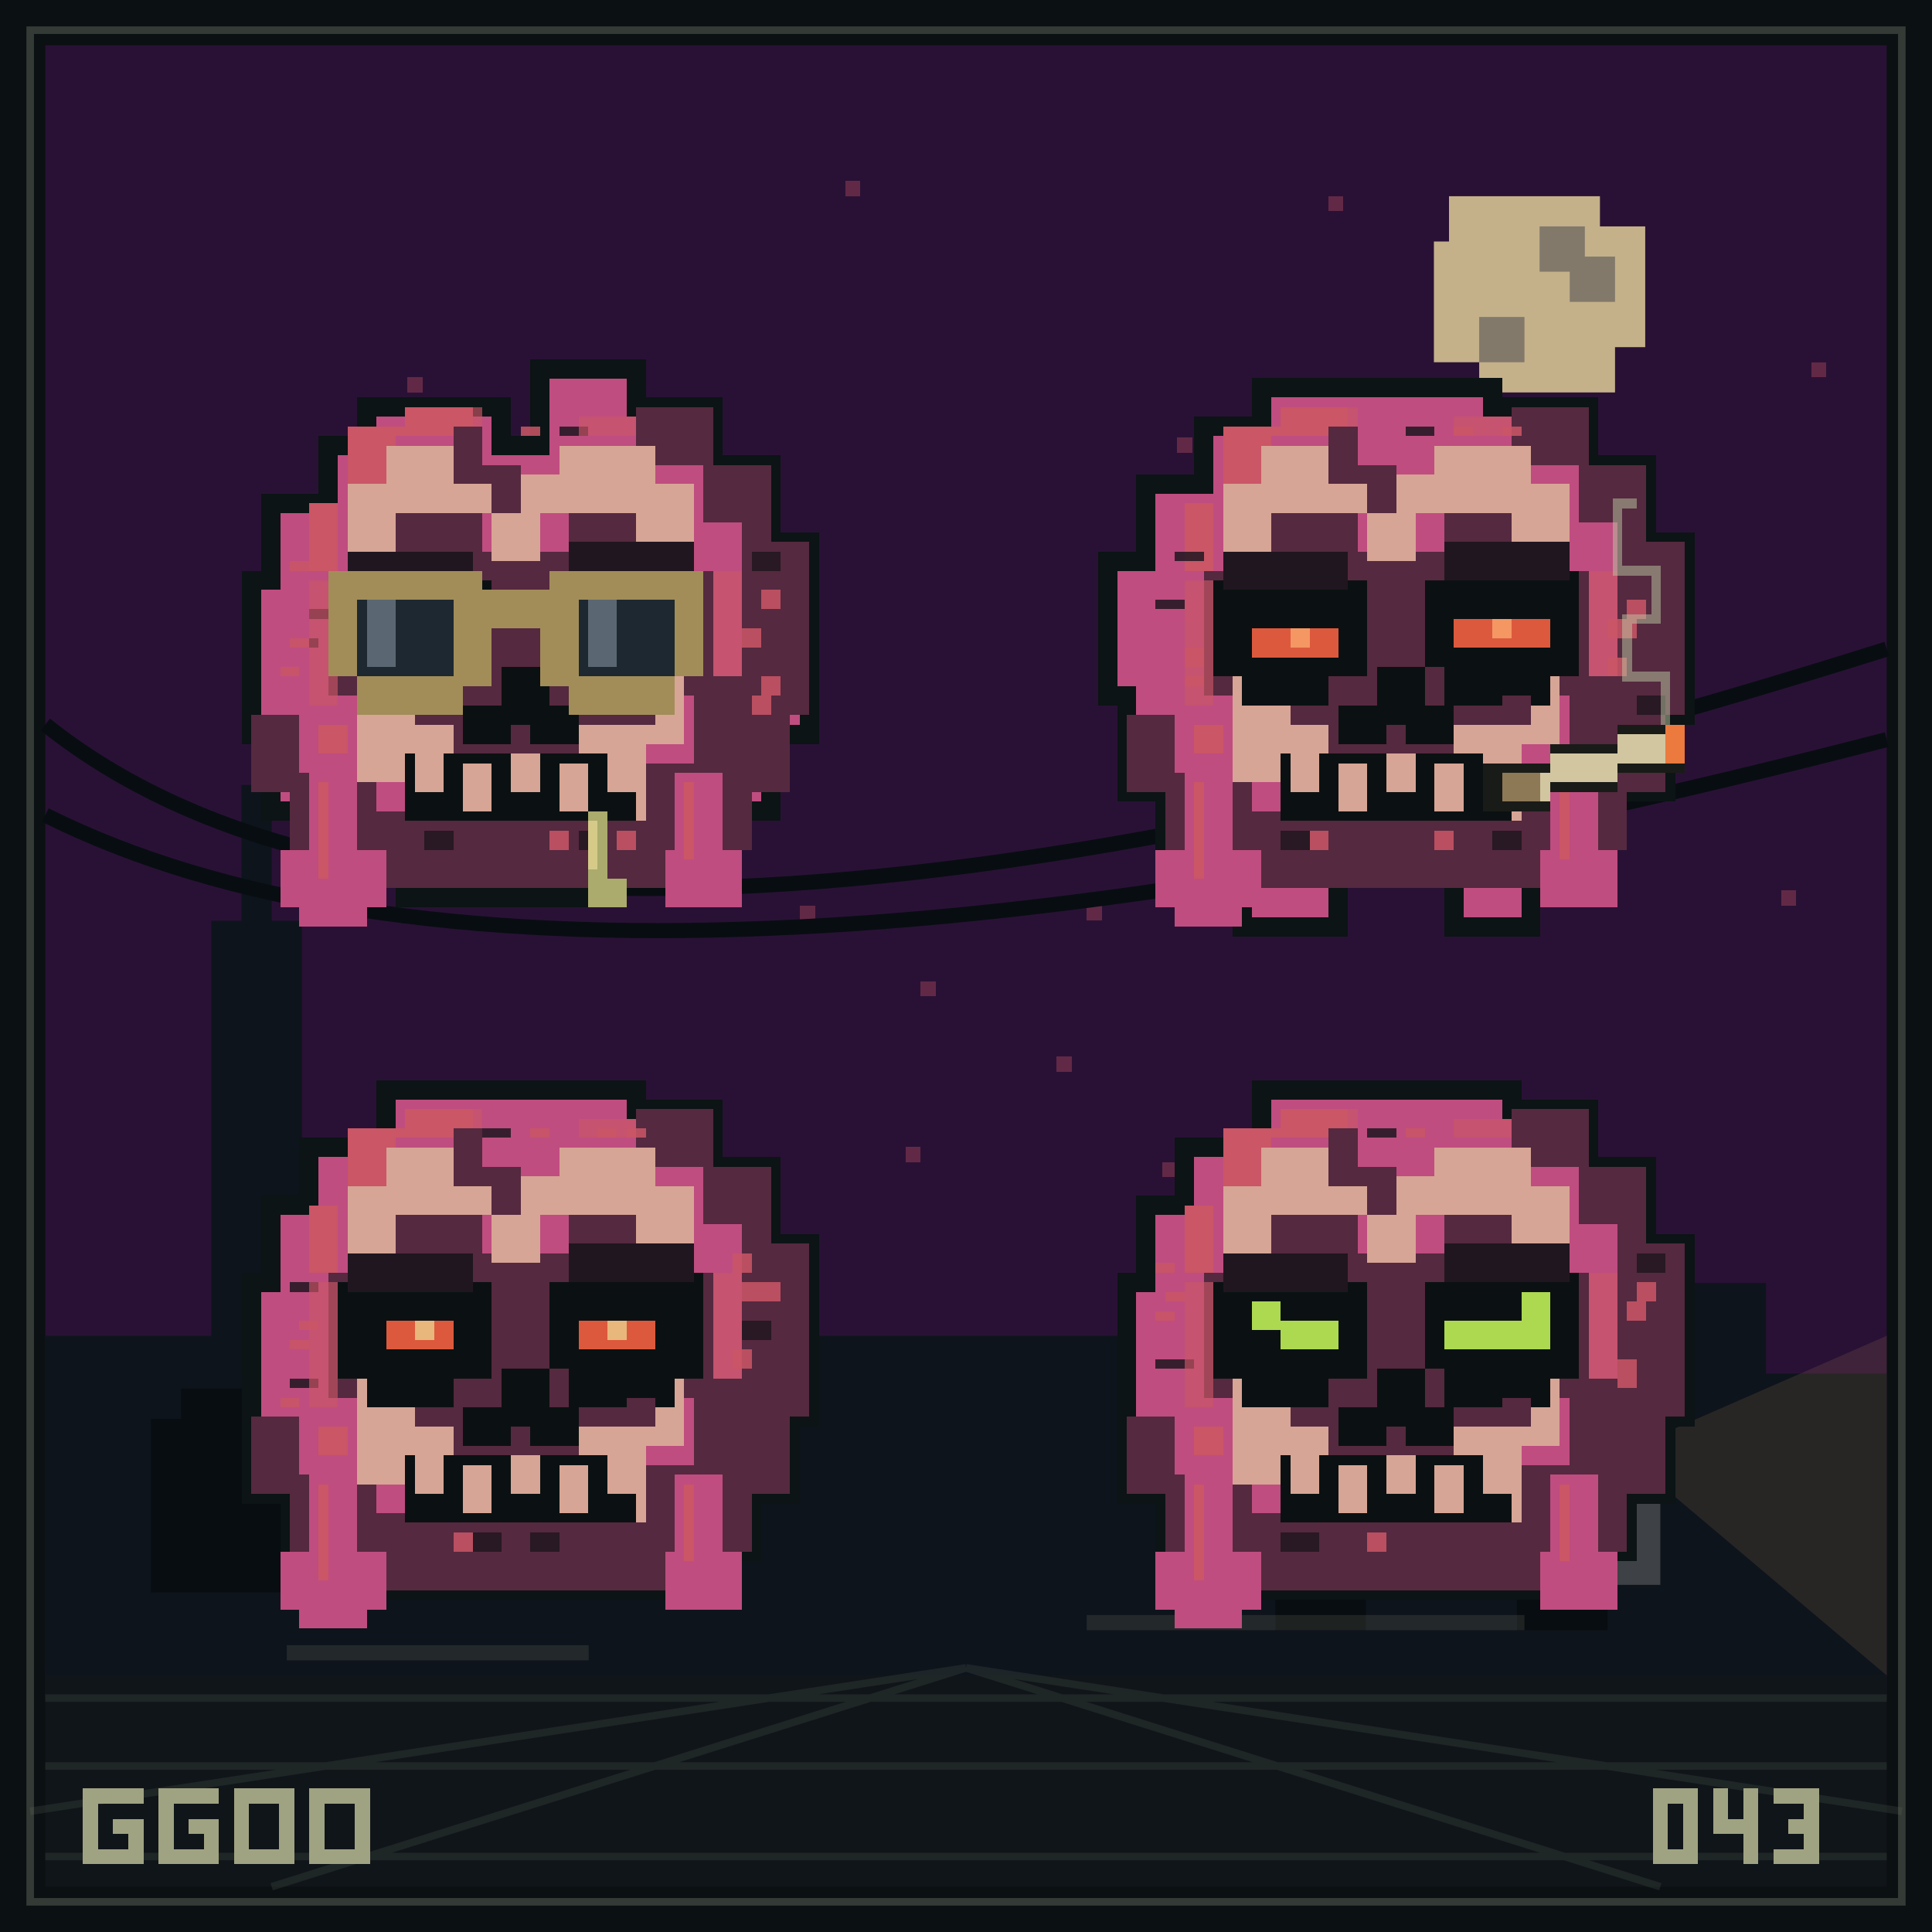
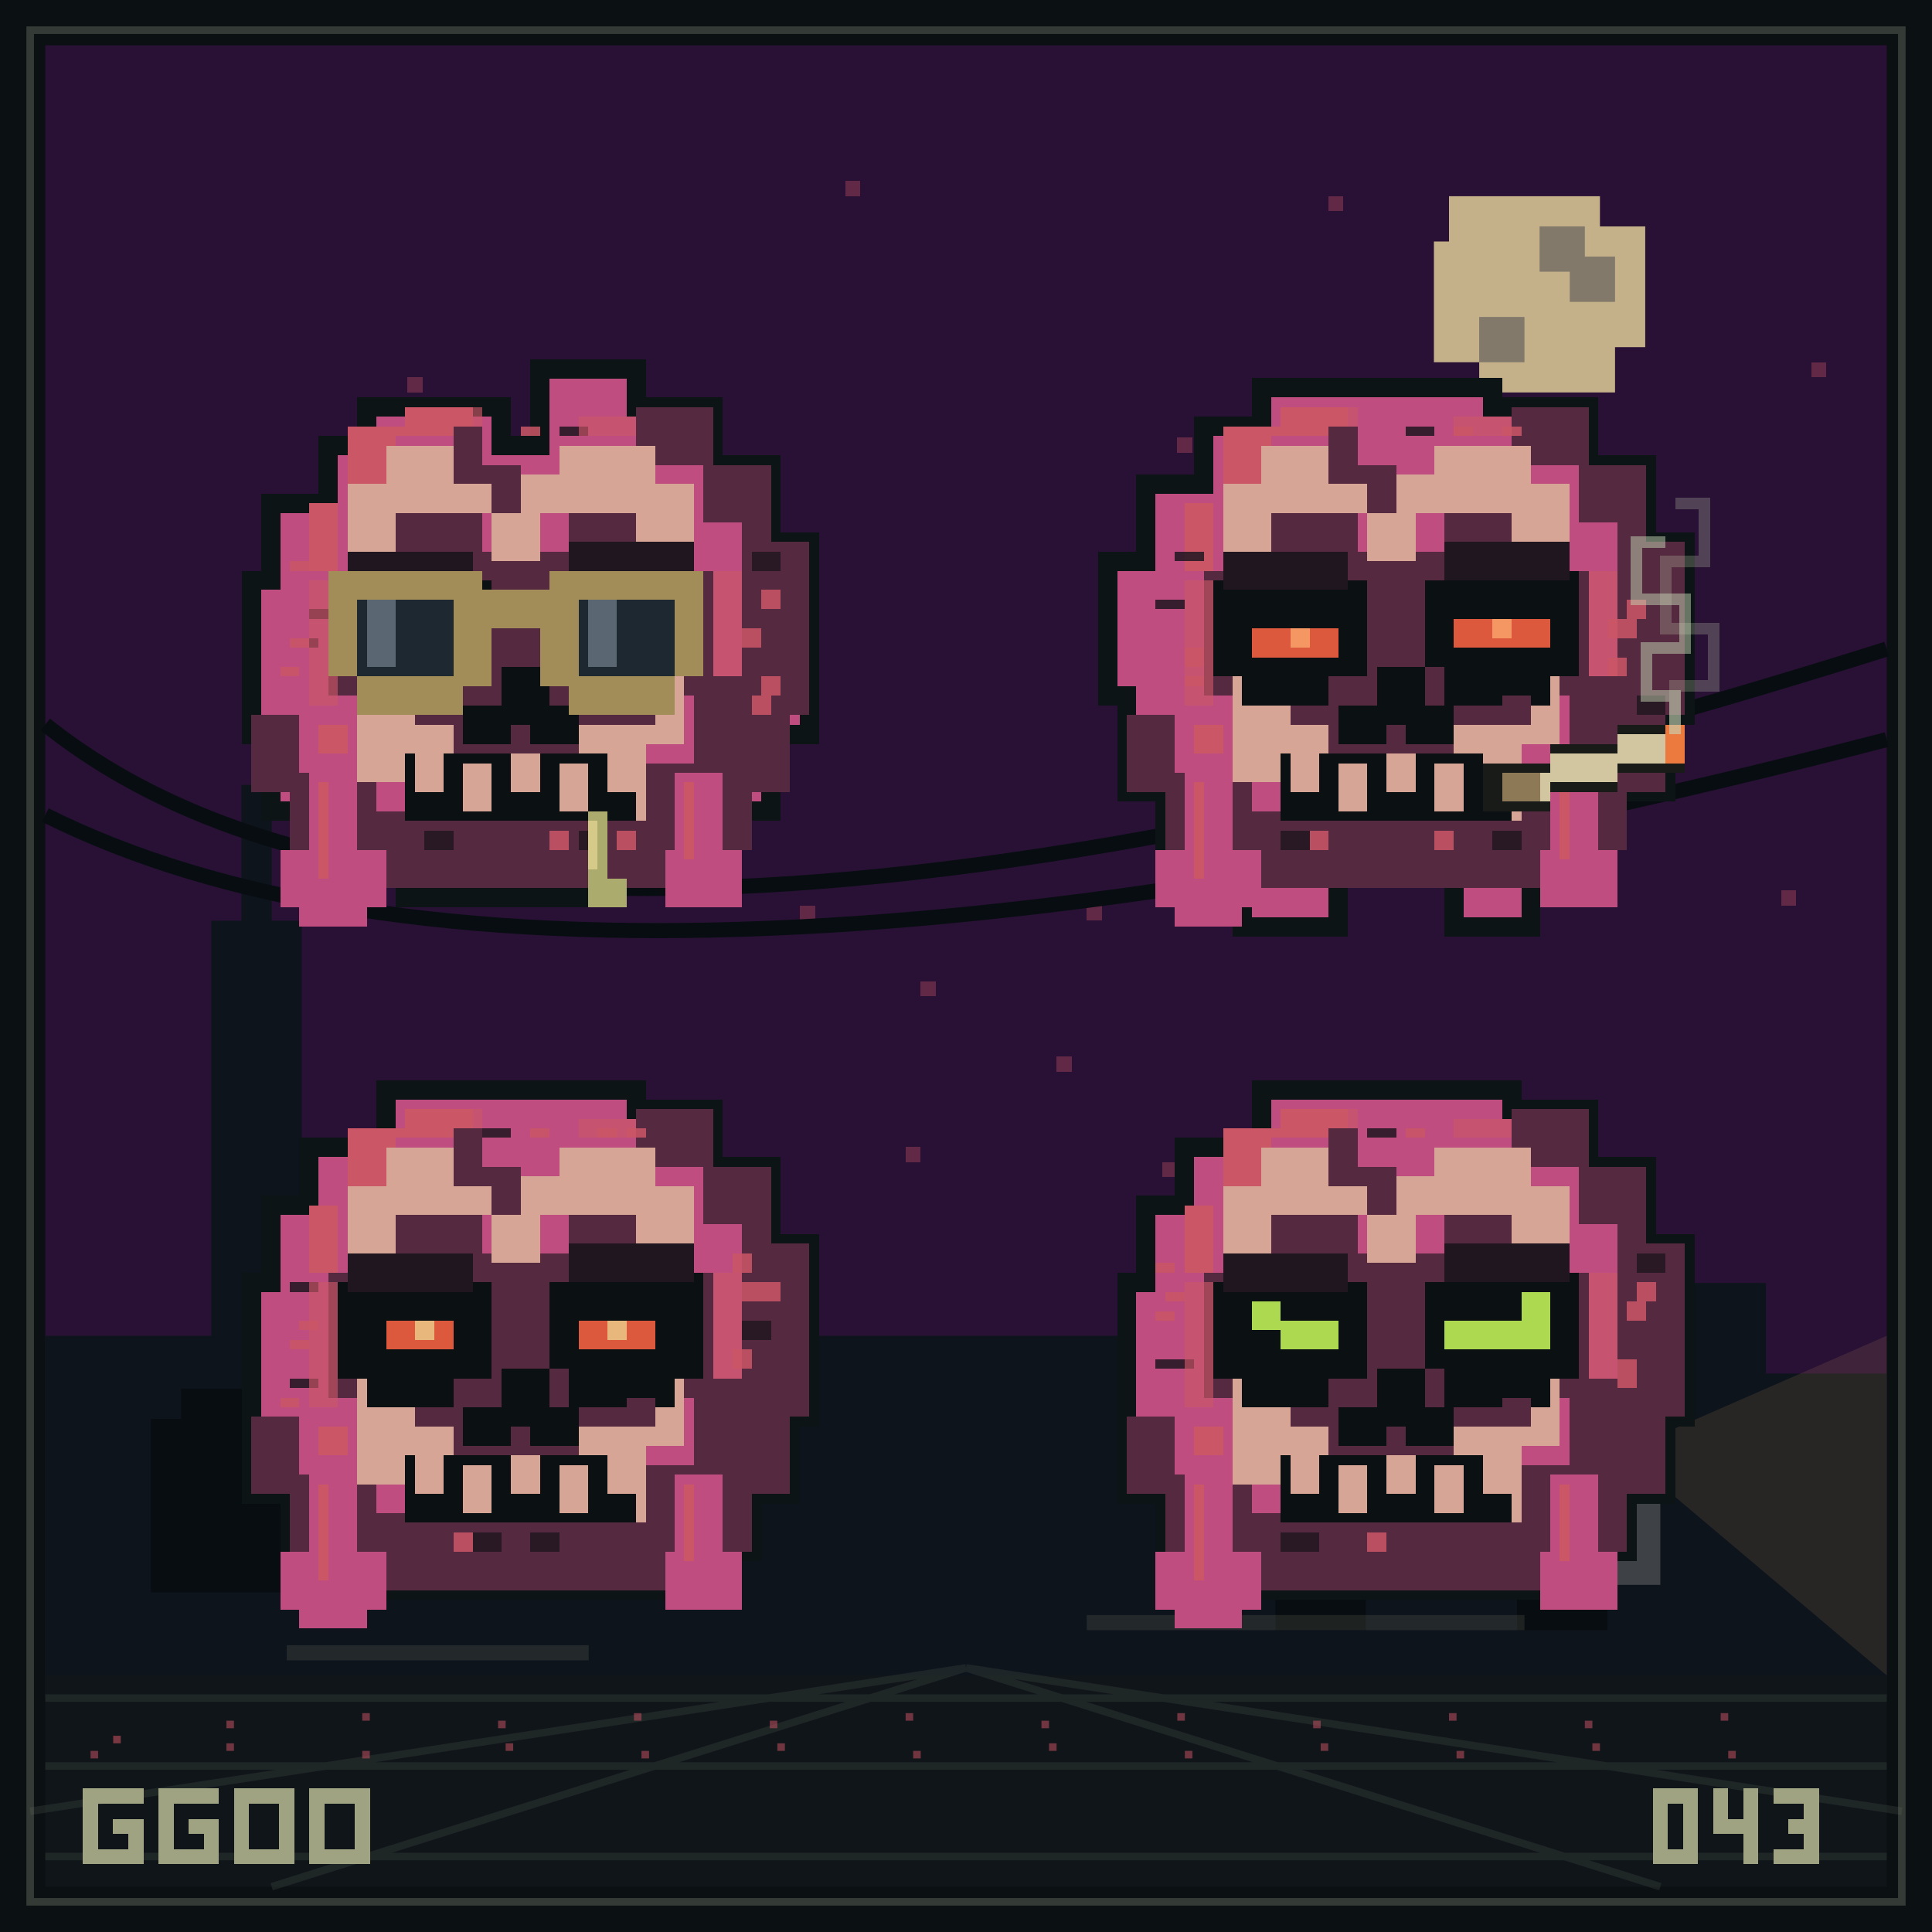
- <svg xmlns="http://www.w3.org/2000/svg" width="512" height="512" viewBox="0 0 512 512" role="img">
+ <svg xmlns="http://www.w3.org/2000/svg" width="512" height="512" viewBox="0 0 512 512" role="img" data-mint-block="52753214">
  <rect width="512" height="512" fill="#0b1012" />
  <rect x="12" y="12" width="488" height="438" fill="#291135" />
  <g shape-rendering="crispEdges" opacity=".35">
    <rect x="212" y="240" width="4" height="4" fill="#ca5666" />
    <rect x="288" y="240" width="4" height="4" fill="#ca5666" />
    <rect x="472" y="236" width="4" height="4" fill="#ca5666" />
    <rect x="280" y="280" width="4" height="4" fill="#ca5666" />
    <rect x="352" y="52" width="4" height="4" fill="#ca5666" />
    <rect x="312" y="116" width="4" height="4" fill="#ca5666" />
    <rect x="308" y="308" width="4" height="4" fill="#ca5666" />
    <rect x="240" y="304" width="4" height="4" fill="#ca5666" />
    <rect x="172" y="312" width="4" height="4" fill="#ca5666" />
    <rect x="336" y="112" width="4" height="4" fill="#ca5666" />
    <rect x="244" y="260" width="4" height="4" fill="#ca5666" />
    <rect x="108" y="100" width="4" height="4" fill="#ca5666" />
    <rect x="140" y="168" width="4" height="4" fill="#ca5666" />
    <rect x="108" y="168" width="4" height="4" fill="#ca5666" />
    <rect x="480" y="96" width="4" height="4" fill="#ca5666" />
    <rect x="224" y="48" width="4" height="4" fill="#ca5666" />
    <animate attributeName="opacity" values=".25;.5;.25" dur="6s" repeatCount="indefinite" />
  </g>
  <path fill="#c4b18a" d="M384 52h40v8h12v32h-8v12h-36v-8h-12V64h4z" />
  <path fill="#82796b" d="M408 60h12v8h8v12h-12v-8h-8zm-16 24h12v12h-12z" />
  <path fill="#0e141c" d="M12 354h44V244h8v-36h8v36h8v110h284v-26h72v12h32v24h32v86H12z" />
  <path stroke="#080d12" fill="none" stroke-width="4" d="M12 192q120 96 488-20M12 216q140 70 488-20" />
  <path fill="#3e4246" d="M328 376v-32h84l28 24v52H324v-44zm12-20v20h28v-20zm40 0v20h28v-20z" fill-rule="evenodd" />
  <path fill="#c3a76a" d="M428 382h8v8h-8z" />
  <path fill="#b79055" opacity=".15" d="M436 382l64-28v90l-64-54z" />
  <path fill="#070d10" d="M338 412h24v20h-24zm64 0h24v20h-24zM40 422v-46h8v-8h28v8h8v46z" />
  <path fill="#101519" d="M12 444h488v56H12z" />
  <path stroke="#647264" stroke-width="2" opacity=".18" d="M12 450h488M12 468h488M12 492h488M256 442L72 500m184-58 184 58M256 442L8 480m248-38 248 38" />
  <path fill="#777c69" opacity=".2" d="M76 436h80v4H76zm212-8h116v4H288z" />
+   <g opacity=".55">
+     <rect x="30" y="460" width="2" height="2" fill="#ce5363" />
+     <rect x="60" y="456" width="2" height="2" fill="#c45263" />
+     <rect x="96" y="454" width="2" height="2" fill="#c05060" />
+     <rect x="132" y="456" width="2" height="2" fill="#c05060" />
+     <rect x="168" y="454" width="2" height="2" fill="#c05060" />
+     <rect x="204" y="456" width="2" height="2" fill="#c05060" />
+     <rect x="240" y="454" width="2" height="2" fill="#c05060" />
+     <rect x="276" y="456" width="2" height="2" fill="#c05060" />
+     <rect x="312" y="454" width="2" height="2" fill="#c05060" />
+     <rect x="348" y="456" width="2" height="2" fill="#c05060" />
+     <rect x="384" y="454" width="2" height="2" fill="#c05060" />
+     <rect x="420" y="456" width="2" height="2" fill="#c05060" />
+     <rect x="456" y="454" width="2" height="2" fill="#c05060" />
+     <rect x="24" y="464" width="2" height="2" fill="#c05060" />
+     <rect x="60" y="462" width="2" height="2" fill="#c05060" />
+     <rect x="96" y="464" width="2" height="2" fill="#c05060" />
+     <rect x="134" y="462" width="2" height="2" fill="#c15161" />
+     <rect x="170" y="464" width="2" height="2" fill="#c15161" />
+     <rect x="206" y="462" width="2" height="2" fill="#c15161" />
+     <rect x="242" y="464" width="2" height="2" fill="#c15161" />
+     <rect x="278" y="462" width="2" height="2" fill="#c15161" />
+     <rect x="314" y="464" width="2" height="2" fill="#c15161" />
+     <rect x="350" y="462" width="2" height="2" fill="#c15161" />
+     <rect x="386" y="464" width="2" height="2" fill="#c15161" />
+     <rect x="422" y="462" width="2" height="2" fill="#c15161" />
+     <rect x="458" y="464" width="2" height="2" fill="#c15161" />
+   </g>
  <g transform="translate(42 68) scale(3)" shape-rendering="crispEdges">
    <g transform="translate(32 32) scale(0.85) translate(-32 -32)">
      <g>
-         <animateTransform attributeName="transform" type="translate" values="0 0;0 -3;0 0" dur="8s" begin="-2s" repeatCount="indefinite" />
+         <animateMotion path="M0 0 0-6 0 0" dur="8s" begin="-2s" repeatCount="indefinite" />
        <g>
          <animateTransform attributeName="transform" type="rotate" values="0 32 34;14 32 34;0 32 34;-14 32 34;0 32 34" dur="7s" begin="-3s" repeatCount="indefinite" />
          <g transform="translate(32 50)">
            <g>
              <animateTransform attributeName="transform" type="scale" values="1 1;1.08 .92;1 1;.94 1.06;1 1" dur="3s" repeatCount="indefinite" />
              <g transform="translate(-32 -50)">
                <path d="M16 10h14v4h4V6h10v4h8v6h6v8h4v20h-4v8h-8v6H40v3H20v-3H10v-6H6v-8H4V28h2V20h6v-6h4z" fill="#bf4d80" stroke="#0c1415" stroke-width="2" />
                <path fill="#55293f" d="M44 10h8v6h6v8h4v18h-2v8h-4v6h-8v4H18v-4H8v-6H4v-8h5v6h8v4h25v-5h8v-9h5V22h-4v-6h-7z" />
                <path fill="#ca5666" d="M14 18h5v-5h8v-3h-7v2h-6zm-4 9h3v-7h-3zm1 16h3v5h-3z" />
                <g opacity=".85">
                  <rect x="8" y="34" width="3" height="1" fill="#201620" />
                  <rect x="56" y="40" width="2" height="2" fill="#ca5666" />
                  <rect x="25" y="12" width="2" height="1" fill="#ca5666" />
                  <rect x="38" y="54" width="3" height="2" fill="#201620" />
                  <rect x="8" y="26" width="2" height="1" fill="#ca5666" />
                  <rect x="55" y="33" width="2" height="2" fill="#ca5666" />
                  <rect x="36" y="12" width="3" height="1" fill="#201620" />
                  <rect x="42" y="54" width="2" height="2" fill="#ca5666" />
                  <rect x="8" y="34" width="2" height="1" fill="#ca5666" />
                  <rect x="56" y="25" width="3" height="2" fill="#201620" />
                  <rect x="23" y="12" width="2" height="1" fill="#ca5666" />
                  <rect x="35" y="54" width="2" height="2" fill="#ca5666" />
                  <rect x="10" y="31" width="3" height="1" fill="#201620" />
                  <rect x="57" y="38" width="2" height="2" fill="#ca5666" />
                  <rect x="32" y="12" width="2" height="1" fill="#ca5666" />
                  <rect x="22" y="54" width="3" height="2" fill="#201620" />
                  <rect x="7" y="37" width="2" height="1" fill="#ca5666" />
                  <rect x="57" y="29" width="2" height="2" fill="#ca5666" />
                </g>
                <g transform="translate(32 34)">
                  <g>
                    <animateTransform attributeName="transform" type="scale" values="1 1;.97 1.03;1 1;1.03 .97;1 1" dur="3s" repeatCount="indefinite" />
                    <g transform="translate(-32 -34)">
                      <path fill="#55293f" d="M16 20h12v5h9v-5h11v7h4v13h-8v6H20v-6h-8V27h4z" />
                      <path fill="#d7a595" d="M18 14h10v3h8v-3h10v4h4v8h-6v-5H34v5h-5v-5H19v5h-5v-8h4zM15 38h6v5h4v4h13v-4h5v-5h6v7h-4v8H20v-4h-5z" />
                      <path fill="#ca5666" opacity=".65" d="M20 10h8v3h-8zm18 1h6v2h-6zM10 28h3v13h-3zm42-1h3v11h-3z" />
                      <path fill="#0b1112" d="M15 25h11v3h3v10h-4v3h-9v-3h-3V28h2zM38 24h10v3h3v11h-3v3H37v-4h-2V28h3zM30 37h5v4h3v4h-5v-2h-2v2h-5v-4h4zM20 46h24v7H20z" />
                      <g fill="#dc593d">
                        <path d="M20 29h4v7h-4zm20 0h4v7h-4z" />
                        <animate attributeName="opacity" values="1;1;0;1;1" keyTimes="0;.32;.37;.42;1" dur="3s" repeatCount="indefinite" />
                        <animateTransform attributeName="transform" type="translate" values="0 0;1 0;0 0;-1 0;0 0" dur="4s" repeatCount="indefinite" />
                      </g>
                      <path fill="#201620" d="M14 25h13v4H14zm23-1h13v4H37z" />
                      <g>
                        <path fill="#d7a595" d="M21 46h3v4h-3zm5 1h3v5h-3zm5-1h3v4h-3zm5 1h3v5h-3zm5-2h3v5h-3z" />
                        <animateTransform attributeName="transform" type="translate" values="0 0;0 1;0 0;0 -1;0 0" dur="3s" repeatCount="indefinite" />
                      </g>
                      <path fill="#55293f" d="M25 12h3v4h4v5h-3v-3h-4zm18 28h3v3h-3z" />
                    </g>
                  </g>
                </g>
                <path fill="#bf4d80" d="M10 46h5v10h3v6h-2v2H9v-2H7v-6h3zM48 48h5v8h2v6h-8v-6h1z">
                  <animate attributeName="d" values="M10 46h5v10h3v6h-2v2H9v-2H7v-6h3zM48 48h5v8h2v6h-8v-6h1z;M10 46h5v13h3v6h-2v2H9v-2H7v-6h3zM48 48h5v6h2v6h-8v-6h1z;M10 46h5v10h3v6h-2v2H9v-2H7v-6h3zM48 48h5v8h2v6h-8v-6h1z;M10 46h5v7h3v6h-2v2H9v-2H7v-6h3zM48 48h5v11h2v6h-8v-6h1z;M10 46h5v10h3v6h-2v2H9v-2H7v-6h3zM48 48h5v8h2v6h-8v-6h1z" dur="3s" repeatCount="indefinite" />
                </path>
                <path fill="#ca5666" d="M11 49h1v10h-1zm38 0h1v8h-1z" />
                <path fill="#aaab6d" d="M39 52h2v7h2v3h-4z" />
                <path fill="#d5ca88" d="M39 53h1v5h-1z" />
                <path fill="#a28d59" d="M12 27h16v2h7v-2h16v11h-3v4H37v-3h-3v-6h-5v6h-3v3H15v-4h-3z" />
                <path fill="#1d2830" d="M15 30h10v8H15zm23 0h10v8H38z" />
                <path fill="#5a6772" d="M16 30h3v7h-3zm23 0h3v7h-3z" />
              </g>
            </g>
          </g>
        </g>
      </g>
    </g>
  </g>
  <g transform="translate(274 68) scale(3)" shape-rendering="crispEdges">
    <g transform="translate(32 32) scale(0.85) translate(-32 -32)">
      <g>
-         <animateTransform attributeName="transform" type="translate" values="0 0;0 -3;0 0" dur="4s" begin="-1s" repeatCount="indefinite" />
+         <animateMotion path="M0 0 0-6 0 0" dur="4s" begin="-1s" repeatCount="indefinite" />
        <g>
          <animateTransform attributeName="transform" type="rotate" values="0 32 34;14 32 34;0 32 34;-14 32 34;0 32 34" dur="8s" begin="-1s" repeatCount="indefinite" />
          <g transform="translate(32 50)">
            <g>
              <animateTransform attributeName="transform" type="scale" values="1 1;1.08 .92;1 1;.94 1.06;1 1" dur="5s" repeatCount="indefinite" />
              <g transform="translate(-32 -50)">
                <path d="M18 8h24v2h10v6h6v8h4v18h-2v8h-6v6h-8v8h-8v-5H26v5H16v-8H8v-6H4V40H2V26h4V18h6v-6h6z" fill="#bf4d80" stroke="#0c1415" stroke-width="2" />
                <path fill="#55293f" d="M44 10h8v6h6v8h4v18h-2v8h-4v6h-8v4H18v-4H8v-6H4v-8h5v6h8v4h25v-5h8v-9h5V22h-4v-6h-7z" />
                <path fill="#ca5666" d="M14 18h5v-5h8v-3h-7v2h-6zm-4 9h3v-7h-3zm1 16h3v5h-3z" />
                <g opacity=".85">
                  <rect x="7" y="30" width="3" height="1" fill="#201620" />
                  <rect x="56" y="30" width="2" height="2" fill="#ca5666" />
                  <rect x="38" y="12" width="2" height="1" fill="#ca5666" />
                  <rect x="42" y="54" width="3" height="2" fill="#201620" />
                  <rect x="10" y="35" width="2" height="1" fill="#ca5666" />
                  <rect x="54" y="32" width="2" height="2" fill="#ca5666" />
                  <rect x="33" y="12" width="3" height="1" fill="#201620" />
                  <rect x="36" y="54" width="2" height="2" fill="#ca5666" />
                  <rect x="10" y="38" width="2" height="1" fill="#ca5666" />
                  <rect x="57" y="40" width="3" height="2" fill="#201620" />
                  <rect x="26" y="12" width="2" height="1" fill="#ca5666" />
                  <rect x="23" y="54" width="2" height="2" fill="#ca5666" />
                  <rect x="9" y="25" width="3" height="1" fill="#201620" />
                  <rect x="55" y="32" width="2" height="2" fill="#ca5666" />
                  <rect x="43" y="12" width="2" height="1" fill="#ca5666" />
                  <rect x="20" y="54" width="3" height="2" fill="#201620" />
                  <rect x="10" y="36" width="2" height="1" fill="#ca5666" />
                  <rect x="54" y="36" width="2" height="2" fill="#ca5666" />
                </g>
                <g transform="translate(32 34)">
                  <g>
                    <animateTransform attributeName="transform" type="scale" values="1 1;.97 1.03;1 1;1.03 .97;1 1" dur="5s" repeatCount="indefinite" />
                    <g transform="translate(-32 -34)">
                      <path fill="#55293f" d="M16 20h12v5h9v-5h11v7h4v13h-8v6H20v-6h-8V27h4z" />
                      <path fill="#d7a595" d="M18 14h10v3h8v-3h10v4h4v8h-6v-5H34v5h-5v-5H19v5h-5v-8h4zM15 38h6v5h4v4h13v-4h5v-5h6v7h-4v8H20v-4h-5z" />
                      <path fill="#ca5666" opacity=".65" d="M20 10h8v3h-8zm18 1h6v2h-6zM10 28h3v13h-3zm42-1h3v11h-3z" />
                      <path fill="#0b1112" d="M15 25h11v3h3v10h-4v3h-9v-3h-3V28h2zM38 24h10v3h3v11h-3v3H37v-4h-2V28h3zM30 37h5v4h3v4h-5v-2h-2v2h-5v-4h4zM20 46h24v7H20z" />
                      <g fill="#dc593d">
                        <path d="M17 33h9v3h-9zm21-1h10v3H38z" />
                        <path fill="#f59763" d="M21 33h2v2h-2zm21-1h2v2h-2z" />
                        <animate attributeName="opacity" values="1;1;0;1;1" keyTimes="0;.32;.37;.42;1" dur="4s" repeatCount="indefinite" />
                        <animateTransform attributeName="transform" type="translate" values="0 0;1 0;0 0;-1 0;0 0" dur="4s" repeatCount="indefinite" />
                      </g>
                      <path fill="#201620" d="M14 25h13v4H14zm23-1h13v4H37z" />
                      <g>
                        <path fill="#d7a595" d="M21 46h3v4h-3zm5 1h3v5h-3zm5-1h3v4h-3zm5 1h3v5h-3zm5-2h3v5h-3z" />
                        <animateTransform attributeName="transform" type="translate" values="0 0;0 1;0 0;0 -1;0 0" dur="3s" repeatCount="indefinite" />
                      </g>
                      <path fill="#55293f" d="M25 12h3v4h4v5h-3v-3h-4zm18 28h3v3h-3z" />
                    </g>
                  </g>
                </g>
                <path fill="#bf4d80" d="M10 46h5v10h3v6h-2v2H9v-2H7v-6h3zM48 48h5v8h2v6h-8v-6h1z">
                  <animate attributeName="d" values="M10 46h5v10h3v6h-2v2H9v-2H7v-6h3zM48 48h5v8h2v6h-8v-6h1z;M10 46h5v13h3v6h-2v2H9v-2H7v-6h3zM48 48h5v6h2v6h-8v-6h1z;M10 46h5v10h3v6h-2v2H9v-2H7v-6h3zM48 48h5v8h2v6h-8v-6h1z;M10 46h5v7h3v6h-2v2H9v-2H7v-6h3zM48 48h5v11h2v6h-8v-6h1z;M10 46h5v10h3v6h-2v2H9v-2H7v-6h3zM48 48h5v8h2v6h-8v-6h1z" dur="5s" repeatCount="indefinite" />
                </path>
                <path fill="#ca5666" d="M11 49h1v10h-1zm38 0h1v8h-1z" />
                <path fill="#191b18" d="M41 47h7v-2h7v-2h7v5h-7v2h-7v2h-7z" />
                <path fill="#d1c6a0" d="M43 48h5v-2h7v-2h5v3h-5v2h-7v2h-5z" />
                <path fill="#8d7956" d="M43 48h4v3h-4z" />
                <g fill="#ec793e">
                  <path d="M60 43h2v4h-2z" />
                  <animate attributeName="opacity" values=".45;1;.45" dur="4s" repeatCount="indefinite" />
                </g>
-                 <g fill="none" stroke="#bcc9a3" stroke-width="1" opacity=".5">
-                   <path d="M60 43v-5h-4v-6h3v-5h-4v-7h2">
-                     <animate attributeName="d" values="M60 43v-5h-4v-6h3v-5h-4v-7h2;M60 43v-5h-2v-6h-2v-5h4v-7h-3;M60 43v-5h-4v-6h3v-5h-4v-7h2" dur="4s" repeatCount="indefinite" />
+                 <g transform="translate(61 44 )" fill="none" stroke="#c6d5b4" stroke-width="1.2">
+                   <path opacity=".5" d="M0 0v-4h-3v-5h4v-5h-5v-6h3">
+                     <animate attributeName="d" values="M0 0v-4h-3v-5h4v-5h-5v-6h3;M0 0v-5h4v-6h-5v-7h4v-6h-3;M0 0v-4h-3v-5h4v-5h-5v-6h3" dur="4s" begin="-0s" repeatCount="indefinite" />
+                     <animate attributeName="opacity" values=".12;.65;.12" dur="4s" begin="-0s" repeatCount="indefinite" />
                  </path>
-                   <animateTransform attributeName="transform" type="translate" values="0 1;0 -4;0 1" dur="4s" repeatCount="indefinite" />
-                   <animate attributeName="opacity" values=".2;.65;.2" dur="4s" repeatCount="indefinite" />
+                   <path opacity=".25" d="M0 0v-5h4v-6h-5v-7h4v-6h-3">
+                     <animate attributeName="d" values="M0 0v-4h-3v-5h4v-5h-5v-6h3;M0 0v-5h4v-6h-5v-7h4v-6h-3;M0 0v-4h-3v-5h4v-5h-5v-6h3" dur="4s" begin="-2s" repeatCount="indefinite" />
+                     <animate attributeName="opacity" values=".12;.65;.12" dur="4s" begin="-2s" repeatCount="indefinite" />
+                   </path>
                </g>
              </g>
            </g>
          </g>
        </g>
      </g>
    </g>
  </g>
  <g transform="translate(42 254) scale(3)" shape-rendering="crispEdges">
    <g transform="translate(32 32) scale(0.85) translate(-32 -32)">
      <g>
-         <animateTransform attributeName="transform" type="translate" values="0 0;0 -3;0 0" dur="5s" begin="-4s" repeatCount="indefinite" />
+         <animateMotion path="M0 0 0-6 0 0" dur="5s" begin="-4s" repeatCount="indefinite" />
        <g>
          <animateTransform attributeName="transform" type="rotate" values="0 32 34;14 32 34;0 32 34;-14 32 34;0 32 34" dur="9s" begin="-1s" repeatCount="indefinite" />
          <g transform="translate(32 50)">
            <g>
              <animateTransform attributeName="transform" type="scale" values="1 1;1.08 .92;1 1;.94 1.06;1 1" dur="4s" repeatCount="indefinite" />
              <g transform="translate(-32 -50)">
                <path d="M18 8h26v2h8v6h6v8h4v18h-2v8h-4v6h-8v4H18v-4H8v-6H4V28h2V20h4v-6h8z" fill="#bf4d80" stroke="#0c1415" stroke-width="2" />
                <path fill="#55293f" d="M44 10h8v6h6v8h4v18h-2v8h-4v6h-8v4H18v-4H8v-6H4v-8h5v6h8v4h25v-5h8v-9h5V22h-4v-6h-7z" />
                <path fill="#ca5666" d="M14 18h5v-5h8v-3h-7v2h-6zm-4 9h3v-7h-3zm1 16h3v5h-3z" />
                <g opacity=".85">
                  <rect x="8" y="28" width="3" height="1" fill="#201620" />
                  <rect x="55" y="28" width="2" height="2" fill="#ca5666" />
                  <rect x="40" y="12" width="2" height="1" fill="#ca5666" />
                  <rect x="27" y="54" width="3" height="2" fill="#201620" />
                  <rect x="7" y="40" width="2" height="1" fill="#ca5666" />
                  <rect x="57" y="28" width="2" height="2" fill="#ca5666" />
                  <rect x="28" y="12" width="3" height="1" fill="#201620" />
                  <rect x="25" y="54" width="2" height="2" fill="#ca5666" />
                  <rect x="8" y="34" width="2" height="1" fill="#ca5666" />
                  <rect x="55" y="32" width="3" height="2" fill="#201620" />
                  <rect x="43" y="12" width="2" height="1" fill="#ca5666" />
                  <rect x="25" y="54" width="2" height="2" fill="#ca5666" />
                  <rect x="8" y="38" width="3" height="1" fill="#201620" />
                  <rect x="54" y="35" width="2" height="2" fill="#ca5666" />
                  <rect x="33" y="12" width="2" height="1" fill="#ca5666" />
                  <rect x="33" y="54" width="3" height="2" fill="#201620" />
                  <rect x="9" y="32" width="2" height="1" fill="#ca5666" />
                  <rect x="54" y="25" width="2" height="2" fill="#ca5666" />
                </g>
                <g transform="translate(32 34)">
                  <g>
                    <animateTransform attributeName="transform" type="scale" values="1 1;.97 1.03;1 1;1.03 .97;1 1" dur="4s" repeatCount="indefinite" />
                    <g transform="translate(-32 -34)">
                      <path fill="#55293f" d="M16 20h12v5h9v-5h11v7h4v13h-8v6H20v-6h-8V27h4z" />
                      <path fill="#d7a595" d="M18 14h10v3h8v-3h10v4h4v8h-6v-5H34v5h-5v-5H19v5h-5v-8h4zM15 38h6v5h4v4h13v-4h5v-5h6v7h-4v8H20v-4h-5z" />
                      <path fill="#ca5666" opacity=".65" d="M20 10h8v3h-8zm18 1h6v2h-6zM10 28h3v13h-3zm42-1h3v11h-3z" />
                      <path fill="#0b1112" d="M15 25h11v3h3v10h-4v3h-9v-3h-3V28h2zM38 24h10v3h3v11h-3v3H37v-4h-2V28h3zM30 37h5v4h3v4h-5v-2h-2v2h-5v-4h4zM20 46h24v7H20z" />
                      <g fill="#dc593d">
                        <path d="M18 32h7v3h-7zm20 0h8v3h-8z" />
                        <path fill="#e7b77c" d="M21 32h2v2h-2zm20 0h2v2h-2z" />
                        <animate attributeName="opacity" values="1;1;0;1;1" keyTimes="0;.32;.37;.42;1" dur="6s" repeatCount="indefinite" />
                        <animateTransform attributeName="transform" type="translate" values="0 0;1 0;0 0;-1 0;0 0" dur="4s" repeatCount="indefinite" />
                      </g>
                      <path fill="#201620" d="M14 25h13v4H14zm23-1h13v4H37z" />
                      <g>
                        <path fill="#d7a595" d="M21 46h3v4h-3zm5 1h3v5h-3zm5-1h3v4h-3zm5 1h3v5h-3zm5-2h3v5h-3z" />
                        <animateTransform attributeName="transform" type="translate" values="0 0;0 1;0 0;0 -1;0 0" dur="3s" repeatCount="indefinite" />
                      </g>
                      <path fill="#55293f" d="M25 12h3v4h4v5h-3v-3h-4zm18 28h3v3h-3z" />
                    </g>
                  </g>
                </g>
                <path fill="#bf4d80" d="M10 46h5v10h3v6h-2v2H9v-2H7v-6h3zM48 48h5v8h2v6h-8v-6h1z">
                  <animate attributeName="d" values="M10 46h5v10h3v6h-2v2H9v-2H7v-6h3zM48 48h5v8h2v6h-8v-6h1z;M10 46h5v13h3v6h-2v2H9v-2H7v-6h3zM48 48h5v6h2v6h-8v-6h1z;M10 46h5v10h3v6h-2v2H9v-2H7v-6h3zM48 48h5v8h2v6h-8v-6h1z;M10 46h5v7h3v6h-2v2H9v-2H7v-6h3zM48 48h5v11h2v6h-8v-6h1z;M10 46h5v10h3v6h-2v2H9v-2H7v-6h3zM48 48h5v8h2v6h-8v-6h1z" dur="4s" repeatCount="indefinite" />
                </path>
                <path fill="#ca5666" d="M11 49h1v10h-1zm38 0h1v8h-1z" />
              </g>
            </g>
          </g>
        </g>
      </g>
    </g>
  </g>
  <g transform="translate(274 254) scale(3)" shape-rendering="crispEdges">
    <g transform="translate(32 32) scale(0.85) translate(-32 -32)">
      <g>
-         <animateTransform attributeName="transform" type="translate" values="0 0;0 -3;0 0" dur="6s" begin="-5s" repeatCount="indefinite" />
+         <animateMotion path="M0 0 0-6 0 0" dur="6s" begin="-5s" repeatCount="indefinite" />
        <g>
          <animateTransform attributeName="transform" type="rotate" values="0 32 34;14 32 34;0 32 34;-14 32 34;0 32 34" dur="7s" begin="-2s" repeatCount="indefinite" />
          <g transform="translate(32 50)">
            <g>
              <animateTransform attributeName="transform" type="scale" values="1 1;1.08 .92;1 1;.94 1.06;1 1" dur="5s" repeatCount="indefinite" />
              <g transform="translate(-32 -50)">
                <path d="M18 8h26v2h8v6h6v8h4v18h-2v8h-4v6h-8v4H18v-4H8v-6H4V28h2V20h4v-6h8z" fill="#bf4d80" stroke="#0c1415" stroke-width="2" />
                <path fill="#55293f" d="M44 10h8v6h6v8h4v18h-2v8h-4v6h-8v4H18v-4H8v-6H4v-8h5v6h8v4h25v-5h8v-9h5V22h-4v-6h-7z" />
                <path fill="#ca5666" d="M14 18h5v-5h8v-3h-7v2h-6zm-4 9h3v-7h-3zm1 16h3v5h-3z" />
                <g opacity=".85">
                  <rect x="8" y="36" width="3" height="1" fill="#201620" />
                  <rect x="57" y="28" width="2" height="2" fill="#ca5666" />
                  <rect x="26" y="12" width="2" height="1" fill="#ca5666" />
                  <rect x="20" y="54" width="3" height="2" fill="#201620" />
                  <rect x="7" y="31" width="2" height="1" fill="#ca5666" />
                  <rect x="55" y="37" width="2" height="2" fill="#ca5666" />
                  <rect x="29" y="12" width="3" height="1" fill="#201620" />
                  <rect x="21" y="54" width="2" height="2" fill="#ca5666" />
                  <rect x="7" y="26" width="2" height="1" fill="#ca5666" />
                  <rect x="57" y="25" width="3" height="2" fill="#201620" />
                  <rect x="21" y="12" width="2" height="1" fill="#ca5666" />
                  <rect x="29" y="54" width="2" height="2" fill="#ca5666" />
                  <rect x="7" y="36" width="3" height="1" fill="#201620" />
                  <rect x="55" y="36" width="2" height="2" fill="#ca5666" />
                  <rect x="33" y="12" width="2" height="1" fill="#ca5666" />
                  <rect x="21" y="54" width="3" height="2" fill="#201620" />
                  <rect x="8" y="29" width="2" height="1" fill="#ca5666" />
                  <rect x="56" y="30" width="2" height="2" fill="#ca5666" />
                </g>
                <g transform="translate(32 34)">
                  <g>
                    <animateTransform attributeName="transform" type="scale" values="1 1;.97 1.03;1 1;1.03 .97;1 1" dur="5s" repeatCount="indefinite" />
                    <g transform="translate(-32 -34)">
                      <path fill="#55293f" d="M16 20h12v5h9v-5h11v7h4v13h-8v6H20v-6h-8V27h4z" />
                      <path fill="#d7a595" d="M18 14h10v3h8v-3h10v4h4v8h-6v-5H34v5h-5v-5H19v5h-5v-8h4zM15 38h6v5h4v4h13v-4h5v-5h6v7h-4v8H20v-4h-5z" />
                      <path fill="#ca5666" opacity=".65" d="M20 10h8v3h-8zm18 1h6v2h-6zM10 28h3v13h-3zm42-1h3v11h-3z" />
                      <path fill="#0b1112" d="M15 25h11v3h3v10h-4v3h-9v-3h-3V28h2zM38 24h10v3h3v11h-3v3H37v-4h-2V28h3zM30 37h5v4h3v4h-5v-2h-2v2h-5v-4h4zM20 46h24v7H20z" />
                      <g fill="#acd950">
                        <path d="M17 33v-3h3v2h6v3h-6v-2zm20-1h8v-3h3v6H37z" />
                        <animate attributeName="opacity" values="1;1;0;1;1" keyTimes="0;.32;.37;.42;1" dur="5s" repeatCount="indefinite" />
                        <animateTransform attributeName="transform" type="translate" values="0 0;1 0;0 0;-1 0;0 0" dur="4s" repeatCount="indefinite" />
                      </g>
                      <path fill="#201620" d="M14 25h13v4H14zm23-1h13v4H37z" />
                      <g>
                        <path fill="#d7a595" d="M21 46h3v4h-3zm5 1h3v5h-3zm5-1h3v4h-3zm5 1h3v5h-3zm5-2h3v5h-3z" />
                        <animateTransform attributeName="transform" type="translate" values="0 0;0 1;0 0;0 -1;0 0" dur="3s" repeatCount="indefinite" />
                      </g>
                      <path fill="#55293f" d="M25 12h3v4h4v5h-3v-3h-4zm18 28h3v3h-3z" />
                    </g>
                  </g>
                </g>
                <path fill="#bf4d80" d="M10 46h5v10h3v6h-2v2H9v-2H7v-6h3zM48 48h5v8h2v6h-8v-6h1z">
                  <animate attributeName="d" values="M10 46h5v10h3v6h-2v2H9v-2H7v-6h3zM48 48h5v8h2v6h-8v-6h1z;M10 46h5v13h3v6h-2v2H9v-2H7v-6h3zM48 48h5v6h2v6h-8v-6h1z;M10 46h5v10h3v6h-2v2H9v-2H7v-6h3zM48 48h5v8h2v6h-8v-6h1z;M10 46h5v7h3v6h-2v2H9v-2H7v-6h3zM48 48h5v11h2v6h-8v-6h1z;M10 46h5v10h3v6h-2v2H9v-2H7v-6h3zM48 48h5v8h2v6h-8v-6h1z" dur="5s" repeatCount="indefinite" />
                </path>
                <path fill="#ca5666" d="M11 49h1v10h-1zm38 0h1v8h-1z" />
              </g>
            </g>
          </g>
        </g>
      </g>
    </g>
  </g>
  <g fill="#a0a381" shape-rendering="crispEdges">
    <path d="M22 474h16v4H26v12h8v-4h-4v-4h8v12H22zM42 474h16v4H46v12h8v-4h-4v-4h8v12H42zM62 474h16v20H62zm4 4v12h8v-12zM82 474h16v20H82zm4 4v12h8v-12z" fill-rule="evenodd" />
    <path transform="translate(438 474)" d="M0 0h12v20H0zm4 4v12h4V4z" fill-rule="evenodd" />
    <path transform="translate(454 474)" d="M0 0h4v8h4V0h4v20H8v-8H0z" fill-rule="evenodd" />
    <path transform="translate(470 474)" d="M0 0h12v20H0v-4h8v-4H4V8h4V4H0z" fill-rule="evenodd" />
  </g>
  <path d="M8 8h496v496H8z" stroke="#687062" stroke-opacity=".45" stroke-width="2" fill="none" />
</svg>
